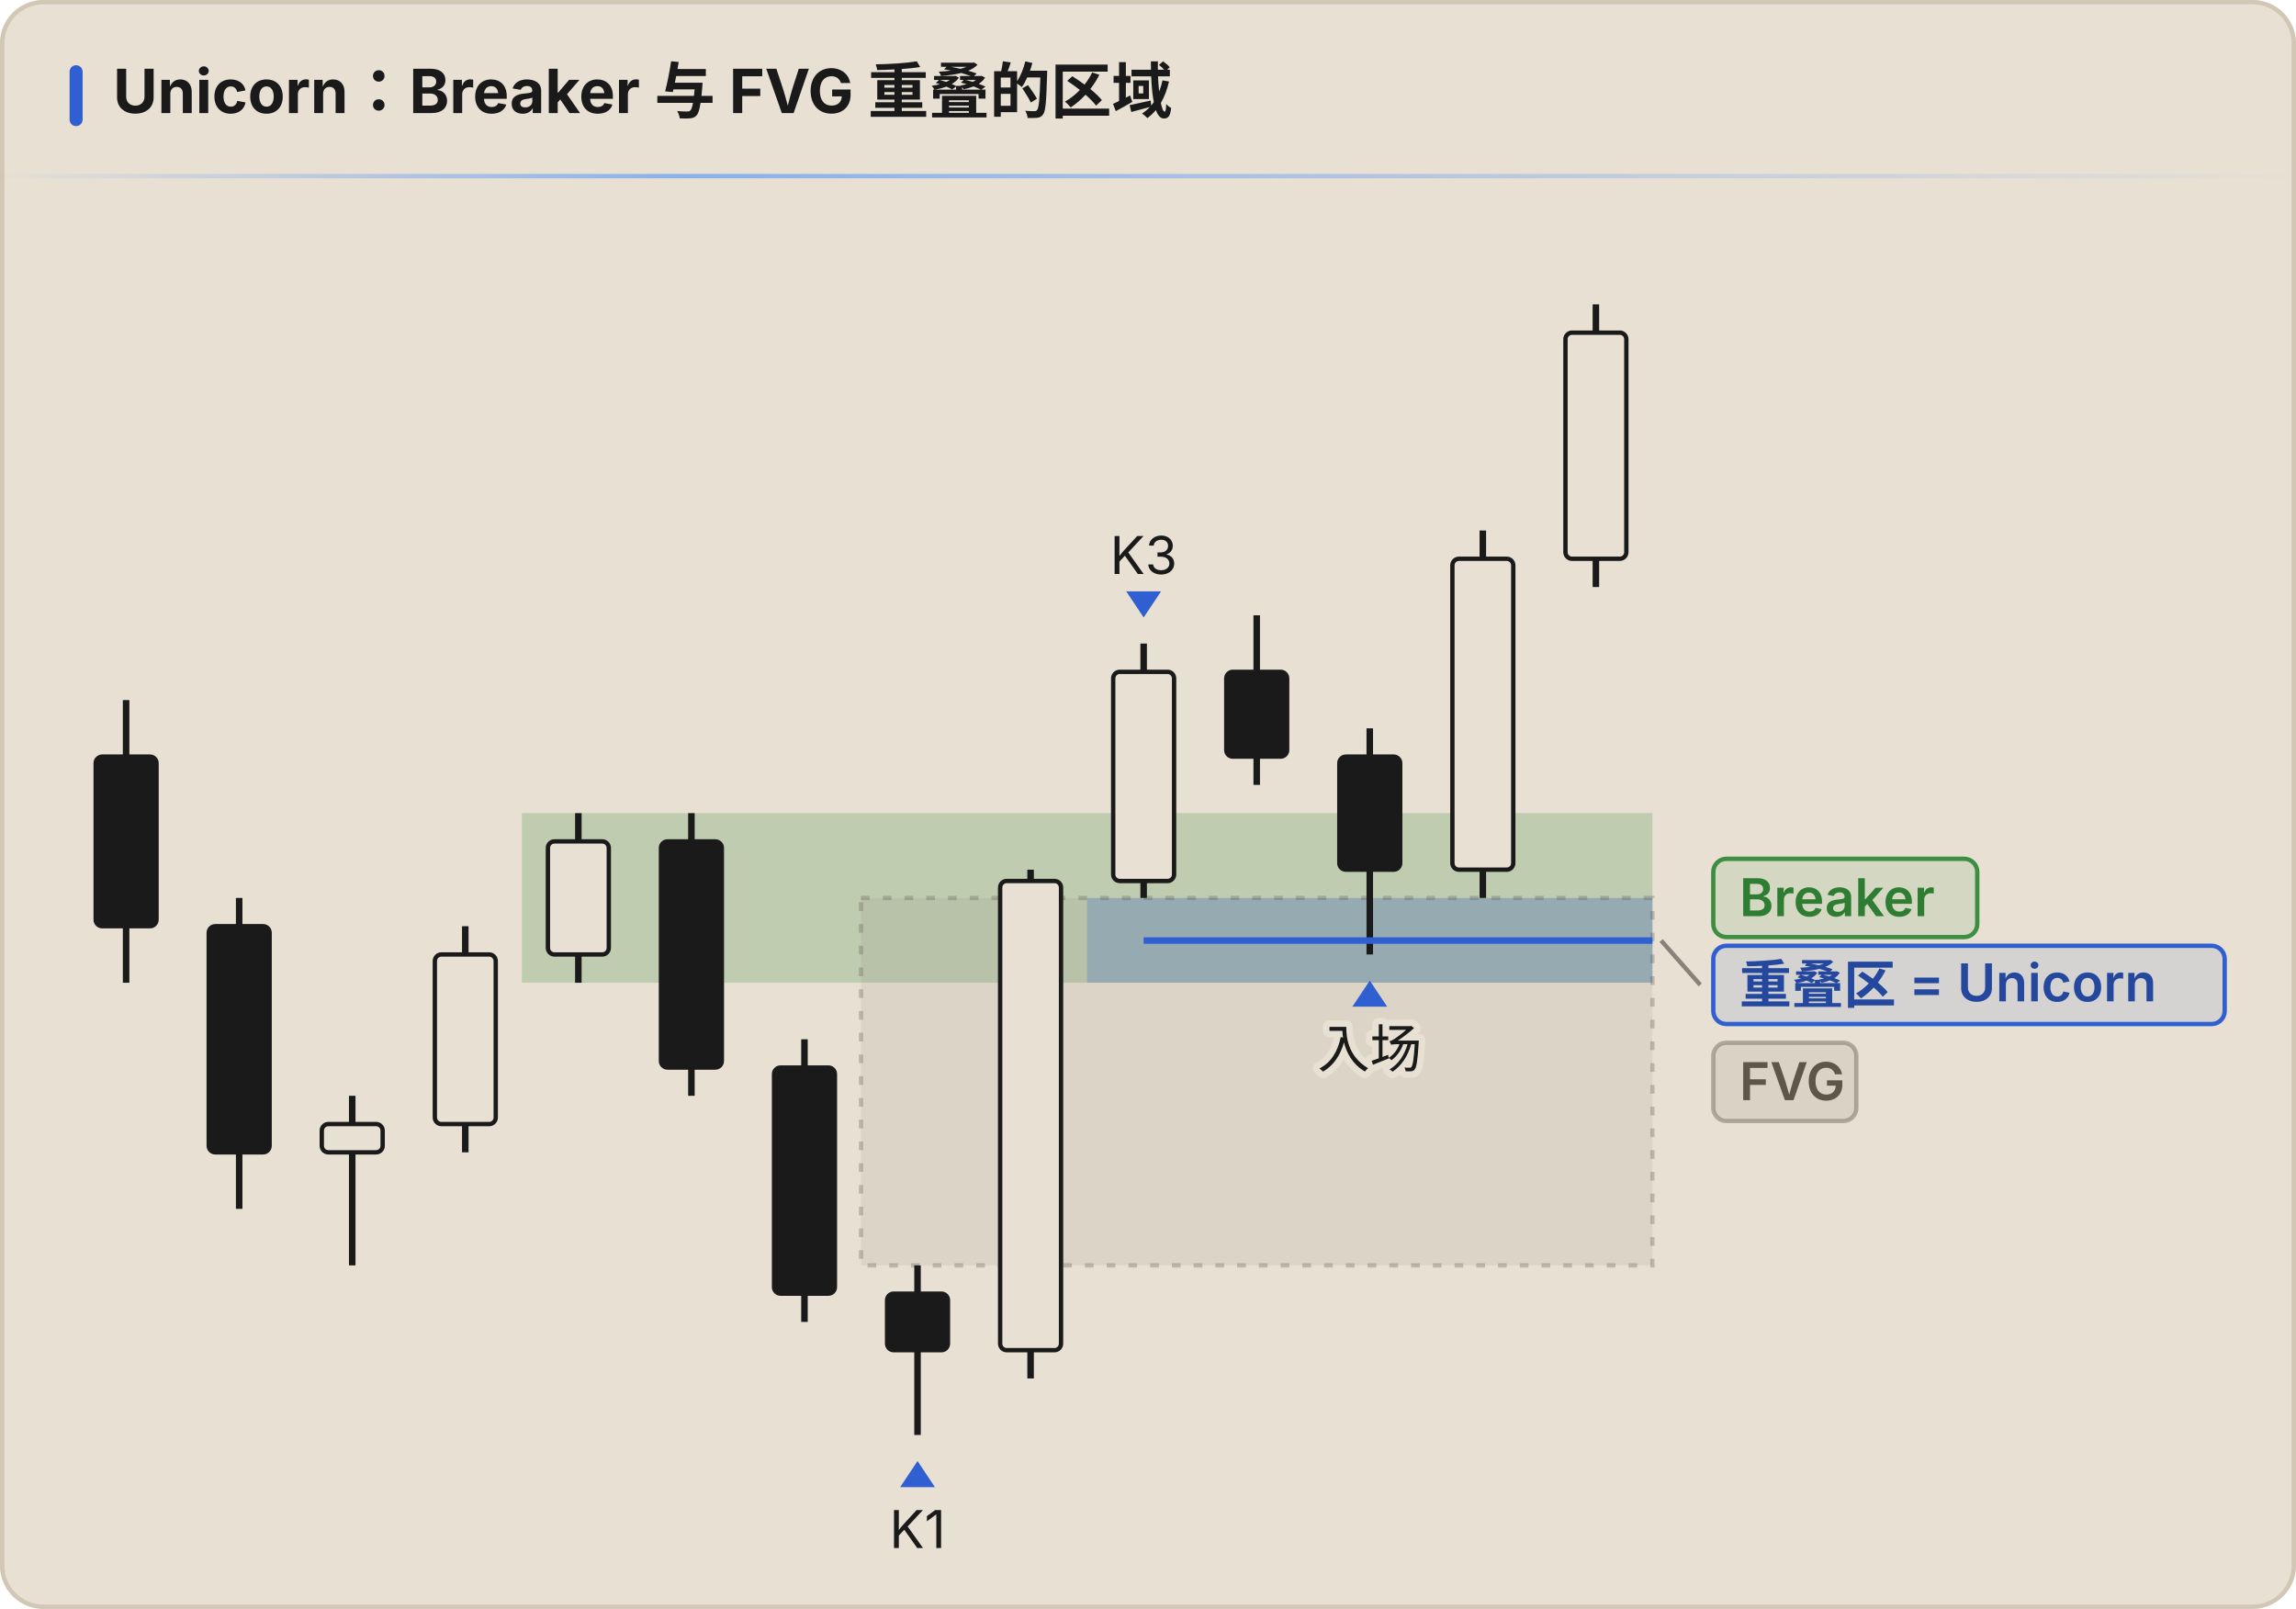
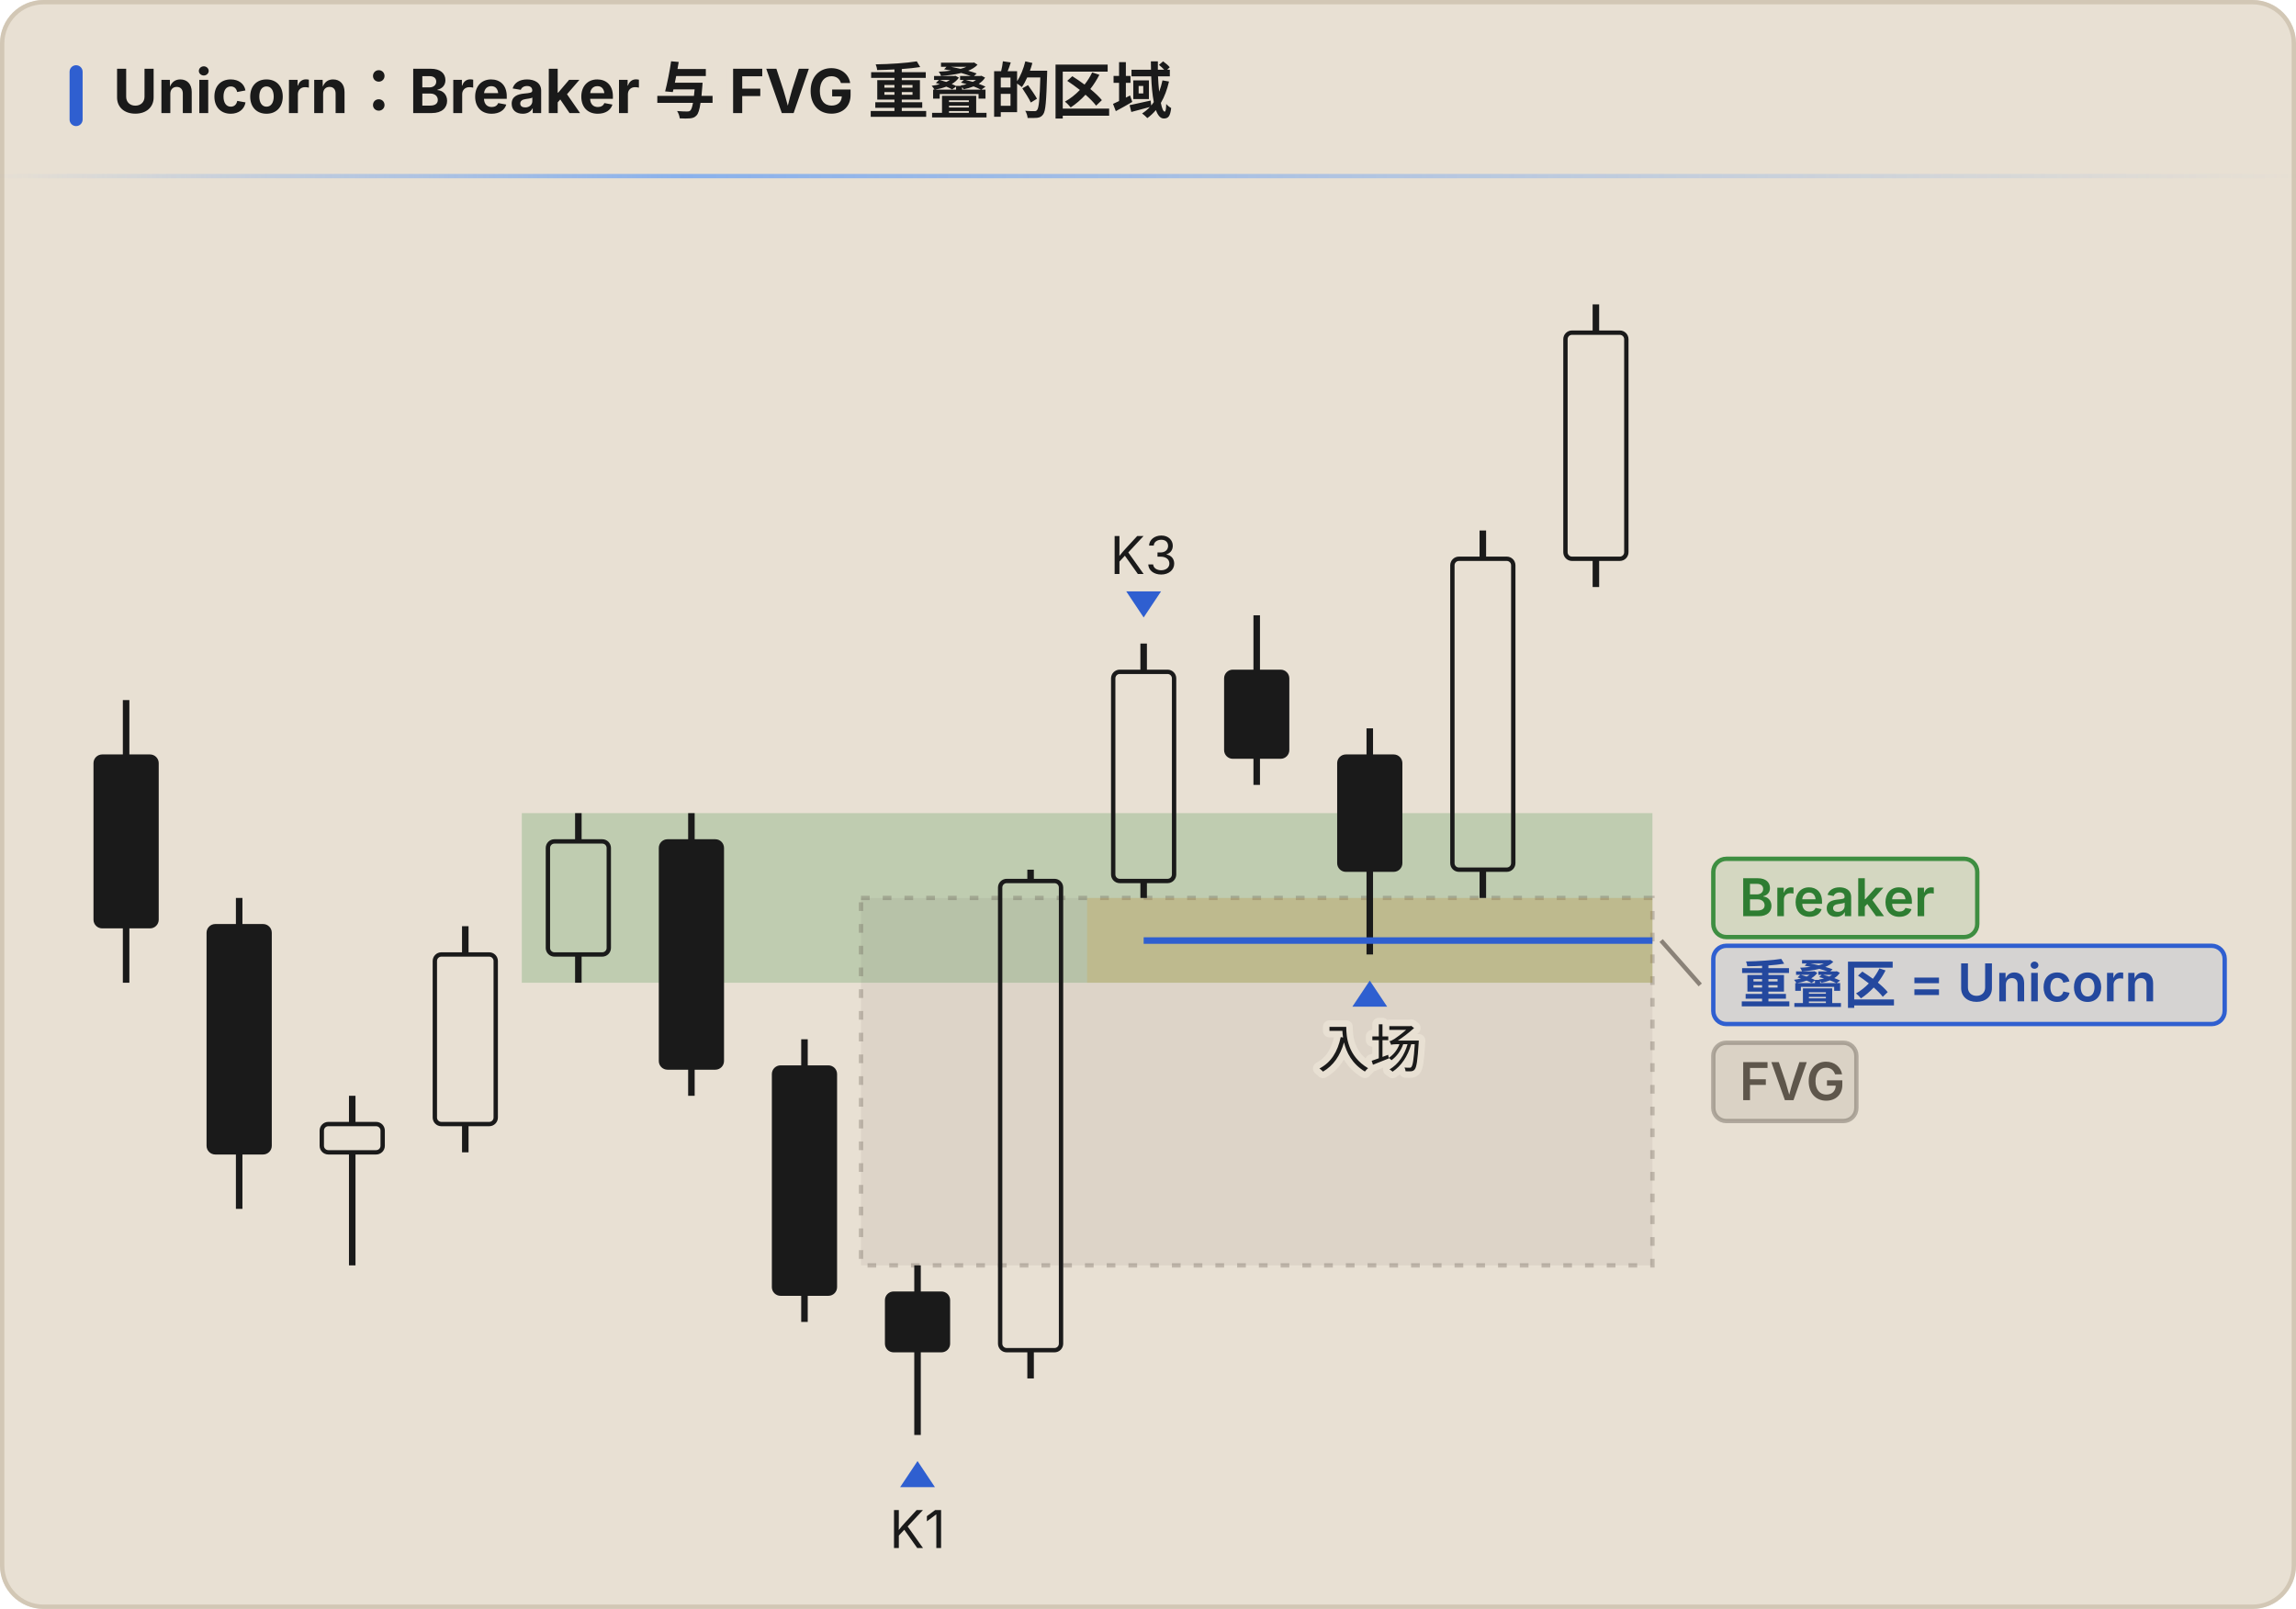
<svg xmlns="http://www.w3.org/2000/svg" width="528" height="370" viewBox="0 0 528 370" role="img" aria-label="Unicorn：Breaker 与 FVG 重叠的区域">
  <style>
  .bg { fill: url(#bg); }
  .bg-grid { stroke: none; }
  .frame { fill: none; stroke: #d2c7b5; }
  .title-mark { fill: #2f5fd0; }
  .title { fill: #1a1a1a; font-weight: 650; font-size: 14px; }
  text { font-family: -apple-system, BlinkMacSystemFont, 'PingFang SC', 'Microsoft YaHei', sans-serif; font-size: 12px; fill: #1a1a1a; paint-order: stroke; stroke: #e8e0d3; stroke-width: 3px; stroke-linejoin: round; }
  .muted { fill: #5e564b; }
  .wick { stroke-width: 1.5; }
-   .up { fill: #e8e0d3; stroke: #1a1a1a; }
+   .up { fill: none; stroke: #1a1a1a; }
  .down { fill: #1a1a1a; stroke: #1a1a1a; }
  .z-bull { fill: rgba(62, 142, 65, 0.24); stroke: none; }
  .z-bear { fill: rgba(192, 80, 77, 0.24); stroke: none; }
  .z-neutral { fill: rgba(94, 86, 75, 0.08); stroke: rgba(94, 86, 75, 0.3); stroke-dasharray: 2 3; }
-   .z-accent { fill: rgba(47, 95, 208, 0.24); stroke: none; }
+   .z-accent { fill: rgba(212, 160, 60, 0.24); stroke: none; }
  .l-neutral { stroke: #8a8278; stroke-dasharray: 4 3; }
  .l-stop { stroke: #c0504d; stroke-dasharray: 6 3; }
  .l-target { stroke: #3e8e41; stroke-dasharray: 6 3; }
  .l-entry { stroke: #2f5fd0; }
+   .l-poc { stroke: #7b3fa0; }
  .bracket { stroke: #8a8278; fill: none; }
  .grid { stroke: rgba(94, 86, 75, 0.12); stroke-dasharray: 2 4; }
-   .tick { font-family: 'DIN Alternate', 'Bahnschrift', 'Roboto Condensed', sans-serif; font-size: 11px; fill: #8a8278; stroke: none; }
+   .tick { font-family: 'DIN Alternate', 'Bahnschrift', 'Roboto Condensed', sans-serif; font-size: 11px; fill: #665e53; stroke: none; }
  .arrow { fill: #2f5fd0; stroke: none; }
  .tag rect { stroke-width: 1; }
  .tag text { stroke: none; font-weight: 600; }
  .t-neutral rect { fill: rgba(94, 86, 75, 0.1); stroke: rgba(94, 86, 75, 0.4); }
  .t-neutral text { fill: #5e564b; }
  .t-stop rect, .t-bear rect { fill: rgba(192, 80, 77, 0.12); stroke: #c0504d; }
  .t-stop text, .t-bear text { fill: #a33a37; }
  .t-target rect, .t-bull rect { fill: rgba(62, 142, 65, 0.12); stroke: #3e8e41; }
  .t-target text, .t-bull text { fill: #2e7d32; }
  .t-entry rect, .t-accent rect { fill: rgba(47, 95, 208, 0.1); stroke: #2f5fd0; }
  .t-entry text, .t-accent text { fill: #24489e; }
+   .t-key rect { fill: rgba(212, 160, 60, 0.14); stroke: #d4a03c; }
+   .t-key text { fill: #8a5a0e; }
+   .t-poc rect { fill: rgba(123, 63, 160, 0.1); stroke: #7b3fa0; }
+   .t-poc text { fill: #5e2d7d; }
  @media (prefers-color-scheme: dark) {
    .bg-grid { stroke: rgba(110, 160, 230, 0.06); }
    .frame { stroke: #1c2839; }
-     .title-mark { fill: #f0b44c; }
+     .title-mark { fill: #6c9cff; }
    .title, text { fill: #e3eaf4; }
    text { stroke: #0a111d; }
    .muted { fill: #a0b0c5; }
-     .up { fill: #0b1220; stroke: #c5d0de; }
+     .up { fill: none; stroke: #c5d0de; }
    .down { fill: #8a96a8; stroke: #8a96a8; }
    .z-bull { fill: rgba(92, 191, 96, 0.24); }
    .z-bear { fill: rgba(242, 85, 95, 0.24); }
    .z-neutral { fill: rgba(160, 176, 197, 0.08); stroke: rgba(160, 176, 197, 0.25); }
-     .z-accent { fill: rgba(240, 180, 76, 0.24); }
+     .z-accent { fill: rgba(224, 180, 90, 0.24); }
    .l-neutral, .bracket { stroke: #8293ab; }
    .l-stop { stroke: #f2555f; }
    .l-target { stroke: #5cbf60; }
-     .l-entry { stroke: #f0b44c; }
+     .l-entry { stroke: #6c9cff; }
+     .l-poc { stroke: #b58ce8; }
    .grid { stroke: #182334; }
    .tick { fill: #70829b; }
-     .arrow { fill: #f0b44c; }
+     .arrow { fill: #6c9cff; }
    .t-neutral rect { fill: rgba(160, 176, 197, 0.1); stroke: rgba(160, 176, 197, 0.45); }
    .t-neutral text { fill: #c5d0de; }
    .t-stop rect, .t-bear rect { fill: rgba(242, 85, 95, 0.16); stroke: #f2555f; }
    .t-stop text, .t-bear text { fill: #ff8f98; }
    .t-target rect, .t-bull rect { fill: rgba(92, 191, 96, 0.16); stroke: #5cbf60; }
    .t-target text, .t-bull text { fill: #9fe0a2; }
-     .t-entry rect, .t-accent rect { fill: rgba(240, 180, 76, 0.16); stroke: #f0b44c; }
-     .t-entry text, .t-accent text { fill: #ffd38a; }
+     .t-entry rect, .t-accent rect { fill: rgba(108, 156, 255, 0.16); stroke: #6c9cff; }
+     .t-entry text, .t-accent text { fill: #b3ccff; }
+     .t-key rect { fill: rgba(224, 180, 90, 0.16); stroke: #e0b45a; }
+     .t-key text { fill: #ffd38a; }
+     .t-poc rect { fill: rgba(181, 140, 232, 0.16); stroke: #b58ce8; }
+     .t-poc text { fill: #dcc6ff; }
  }
</style>
  <defs>
    <linearGradient id="bg" x1="0" y1="0" x2="0" y2="1">
      <stop offset="0" stop-color="#e8e0d3" />
      <stop offset="1" stop-color="#e8e0d3" />
    </linearGradient>
    <linearGradient id="edge" x1="0" y1="0" x2="1" y2="0">
      <stop offset="0" stop-color="#3d8bff" stop-opacity="0" />
      <stop offset="0.3" stop-color="#3d8bff" stop-opacity="0.55" />
      <stop offset="1" stop-color="#3d8bff" stop-opacity="0" />
    </linearGradient>
    <pattern id="paper" width="24" height="24" patternUnits="userSpaceOnUse">
      <path class="bg-grid" d="M24 0H0V24" fill="none" />
    </pattern>
    <filter id="glow" x="-50%" y="-10%" width="200%" height="120%">
      <feGaussianBlur stdDeviation="2.2" result="b" />
      <feMerge>
        <feMergeNode in="b" />
        <feMergeNode in="SourceGraphic" />
      </feMerge>
    </filter>
    <style>@media (prefers-color-scheme: dark) { #bg stop:first-child { stop-color: #0f1828; } #bg stop:last-child { stop-color: #070c16; } }</style>
  </defs>
  <rect class="bg" width="528" height="370" rx="10" />
  <rect width="528" height="370" rx="10" fill="url(#paper)" />
  <rect class="frame" x="0.5" y="0.5" width="527" height="369" rx="9.5" />
  <rect fill="url(#edge)" x="0" y="40" width="528" height="1" />
  <rect class="title-mark" x="16" y="15" width="3" height="14" rx="1.5" />
  <text class="title" x="26" y="26">Unicorn：Breaker 与 FVG 重叠的区域</text>
  <rect class="z-bull" x="120" y="187" width="260" height="39" />
  <rect class="z-neutral" x="198" y="206.5" width="182" height="84.5" />
  <rect class="z-accent" x="250" y="206.5" width="130" height="19.5" />
  <g class="candles">
-     <line class="wick down" x1="29" x2="29" y1="161" y2="226" />
+     <line class="wick down" x1="29" x2="29" y1="161" y2="174" />
+     <line class="wick down" x1="29" x2="29" y1="213" y2="226" />
    <rect class="down" x="22" y="174" width="14" height="39" rx="1.5" />
-     <line class="wick down" x1="55" x2="55" y1="206.5" y2="278" />
+     <line class="wick down" x1="55" x2="55" y1="206.5" y2="213" />
+     <line class="wick down" x1="55" x2="55" y1="265" y2="278" />
    <rect class="down" x="48" y="213" width="14" height="52" rx="1.5" />
-     <line class="wick up" x1="81" x2="81" y1="252" y2="291" />
+     <line class="wick up" x1="81" x2="81" y1="252" y2="258.5" />
+     <line class="wick up" x1="81" x2="81" y1="265" y2="291" />
    <rect class="up" x="74" y="258.5" width="14" height="6.5" rx="1.5" />
-     <line class="wick up" x1="107" x2="107" y1="213" y2="265" />
+     <line class="wick up" x1="107" x2="107" y1="213" y2="219.5" />
+     <line class="wick up" x1="107" x2="107" y1="258.5" y2="265" />
    <rect class="up" x="100" y="219.5" width="14" height="39" rx="1.5" />
-     <line class="wick up" x1="133" x2="133" y1="187" y2="226" />
+     <line class="wick up" x1="133" x2="133" y1="187" y2="193.5" />
+     <line class="wick up" x1="133" x2="133" y1="219.5" y2="226" />
    <rect class="up" x="126" y="193.5" width="14" height="26" rx="1.5" />
-     <line class="wick down" x1="159" x2="159" y1="187" y2="252" />
+     <line class="wick down" x1="159" x2="159" y1="187" y2="193.5" />
+     <line class="wick down" x1="159" x2="159" y1="245.5" y2="252" />
    <rect class="down" x="152" y="193.5" width="14" height="52" rx="1.5" />
-     <line class="wick down" x1="185" x2="185" y1="239" y2="304" />
+     <line class="wick down" x1="185" x2="185" y1="239" y2="245.5" />
+     <line class="wick down" x1="185" x2="185" y1="297.5" y2="304" />
    <rect class="down" x="178" y="245.5" width="14" height="52" rx="1.5" />
-     <line class="wick down" x1="211" x2="211" y1="291" y2="330" />
+     <line class="wick down" x1="211" x2="211" y1="291" y2="297.5" />
+     <line class="wick down" x1="211" x2="211" y1="310.5" y2="330" />
    <rect class="down" x="204" y="297.5" width="14" height="13" rx="1.5" />
-     <line class="wick up" x1="237" x2="237" y1="200" y2="317" />
+     <line class="wick up" x1="237" x2="237" y1="200" y2="202.6" />
+     <line class="wick up" x1="237" x2="237" y1="310.5" y2="317" />
    <rect class="up" x="230" y="202.6" width="14" height="107.9" rx="1.5" />
-     <line class="wick up" x1="263" x2="263" y1="148" y2="206.5" />
+     <line class="wick up" x1="263" x2="263" y1="148" y2="154.5" />
+     <line class="wick up" x1="263" x2="263" y1="202.6" y2="206.5" />
    <rect class="up" x="256" y="154.5" width="14" height="48.1" rx="1.5" />
-     <line class="wick down" x1="289" x2="289" y1="141.5" y2="180.5" />
+     <line class="wick down" x1="289" x2="289" y1="141.5" y2="154.5" />
+     <line class="wick down" x1="289" x2="289" y1="174" y2="180.5" />
    <rect class="down" x="282" y="154.5" width="14" height="19.5" rx="1.5" />
-     <line class="wick down" x1="315" x2="315" y1="167.5" y2="219.5" />
+     <line class="wick down" x1="315" x2="315" y1="167.5" y2="174" />
+     <line class="wick down" x1="315" x2="315" y1="200" y2="219.5" />
    <rect class="down" x="308" y="174" width="14" height="26" rx="1.5" />
-     <line class="wick up" x1="341" x2="341" y1="122" y2="206.5" />
+     <line class="wick up" x1="341" x2="341" y1="122" y2="128.5" />
+     <line class="wick up" x1="341" x2="341" y1="200" y2="206.5" />
    <rect class="up" x="334" y="128.5" width="14" height="71.5" rx="1.5" />
-     <line class="wick up" x1="367" x2="367" y1="70" y2="135" />
+     <line class="wick up" x1="367" x2="367" y1="70" y2="76.5" />
+     <line class="wick up" x1="367" x2="367" y1="128.5" y2="135" />
    <rect class="up" x="360" y="76.5" width="14" height="52" rx="1.5" />
  </g>
  <line class="l-entry" x1="263" x2="380" y1="216.3" y2="216.3" stroke-width="1.5" />
  <g class="tag t-bull">
    <rect x="394" y="197.5" width="60.7" height="18" rx="3" />
    <text x="400" y="206.5" dy="0.35em">Breaker</text>
  </g>
  <g class="tag t-neutral">
    <rect x="394" y="239.8" width="32.9" height="18" rx="3" />
    <text x="400" y="248.8" dy="0.35em">FVG</text>
  </g>
  <path class="bracket" d="M382,216.3 L391,226.5" />
  <g class="tag t-entry">
    <rect x="394" y="217.5" width="117.6" height="18" rx="3" />
    <text x="400" y="226.5" dy="0.35em">重叠区 = Unicorn</text>
  </g>
  <path class="arrow" d="M211,336 l-4,6 h8 z" />
  <text x="211" y="356" text-anchor="middle">K1</text>
  <path class="arrow" d="M263,142 l-4,-6 h8 z" />
  <text x="263" y="132" text-anchor="middle">K3</text>
  <path class="arrow" d="M315,225.5 l-4,6 h8 z" />
  <text x="315" y="245.5" text-anchor="middle">入场</text>
</svg>
